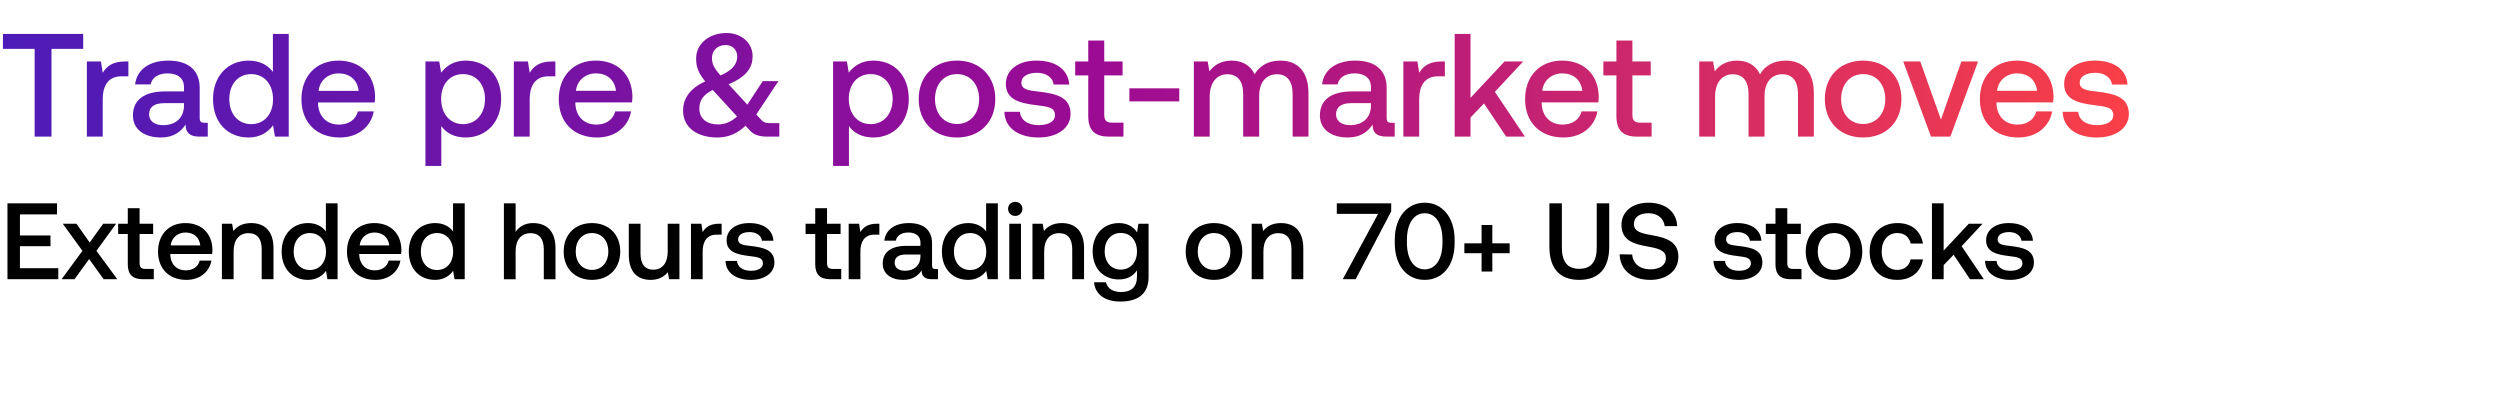
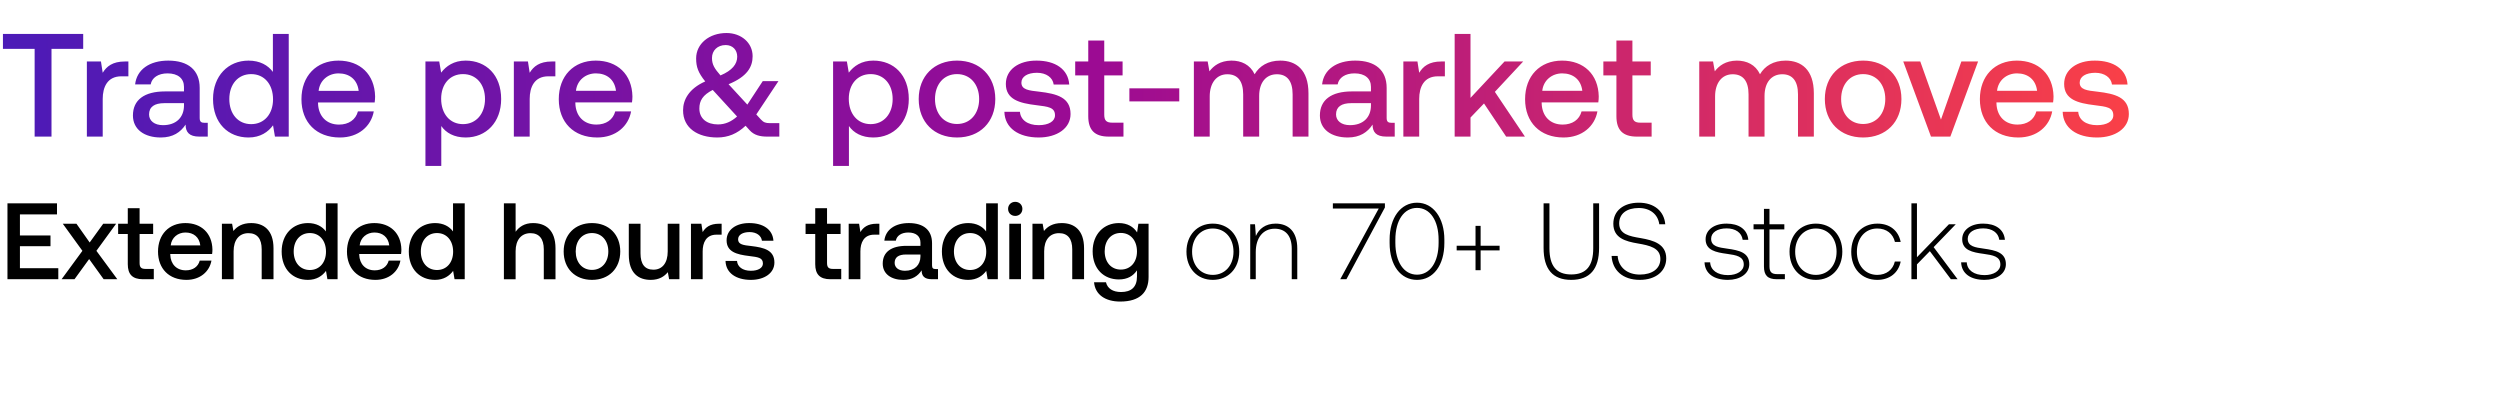
<svg xmlns="http://www.w3.org/2000/svg" width="366" height="61" viewBox="0 0 366 61" fill="none">
-   <path d="M1.092 40.879h7.443V39.26H2.917V36.04h4.475v-1.571H2.917v-3.08h5.428V29.77H1.092V40.88zm7.927 0h1.888l2.143-2.952 2.126 2.952h2l-3.063-4.158L17 32.754h-1.888l-1.984 2.745-1.936-2.745h-2l2.873 3.967-3.047 4.158zm9.688-2.206c0 1.476.667 2.206 2.222 2.206h1.587V39.37H21.31c-.65 0-.873-.238-.873-.873v-4.237h1.984v-1.507h-1.984v-2.27h-1.73v2.27h-1.412v1.507h1.412v4.412zm8.585 2.301c2.016 0 3.38-1.222 3.666-2.825h-1.714c-.238.905-1 1.429-2.047 1.429-1.349 0-2.222-.905-2.27-2.286v-.11h6.126c.032-.223.048-.445.048-.651-.048-2.38-1.619-3.873-3.967-3.873-2.397 0-4 1.667-4 4.174 0 2.492 1.603 4.142 4.158 4.142zm-2.3-5.046c.126-1.159 1.062-1.889 2.157-1.889 1.19 0 2.032.682 2.174 1.889h-4.332zm11.78-3.27c-1.318 0-2.096.524-2.603 1.159l-.19-1.063h-1.492v8.125H34.2v-4.094c0-1.65.81-2.65 2.175-2.65 1.285 0 1.936.825 1.936 2.364v4.38h1.73v-4.523c0-2.714-1.476-3.698-3.27-3.698zM47.71 33.88c-.524-.714-1.397-1.222-2.635-1.222-2.206 0-3.84 1.65-3.84 4.158 0 2.603 1.634 4.158 3.84 4.158 1.286 0 2.127-.603 2.65-1.317l.207 1.222h1.491V29.77h-1.713v4.11zm-2.35 5.65c-1.427 0-2.364-1.11-2.364-2.714 0-1.587.937-2.698 2.365-2.698 1.428 0 2.364 1.111 2.364 2.73 0 1.571-.936 2.682-2.364 2.682zm9.595 1.444c2.015 0 3.38-1.222 3.666-2.825h-1.714c-.238.905-1 1.429-2.048 1.429-1.349 0-2.221-.905-2.269-2.286v-.11h6.126c.032-.223.047-.445.047-.651-.047-2.38-1.618-3.873-3.967-3.873-2.396 0-4 1.667-4 4.174 0 2.492 1.604 4.142 4.159 4.142zm-2.301-5.046c.127-1.159 1.063-1.889 2.158-1.889 1.19 0 2.031.682 2.174 1.889h-4.332zm13.668-2.048c-.523-.714-1.396-1.222-2.634-1.222-2.206 0-3.84 1.65-3.84 4.158 0 2.603 1.634 4.158 3.84 4.158 1.285 0 2.127-.603 2.65-1.317l.207 1.222h1.491V29.77h-1.714v4.11zm-2.348 5.65c-1.429 0-2.365-1.11-2.365-2.714 0-1.587.936-2.698 2.365-2.698 1.428 0 2.364 1.111 2.364 2.73 0 1.571-.936 2.682-2.364 2.682zm14.066-6.872c-1.27 0-2.047.572-2.554 1.27V29.77h-1.715V40.88h1.715v-4.11c0-1.635.825-2.635 2.174-2.635 1.27 0 1.952.825 1.952 2.365v4.38h1.713v-4.523c0-2.714-1.475-3.698-3.284-3.698zm8.623 8.316c2.475 0 4.142-1.666 4.142-4.158 0-2.475-1.667-4.158-4.142-4.158-2.476 0-4.142 1.683-4.142 4.158 0 2.492 1.666 4.158 4.142 4.158zm0-1.46c-1.444 0-2.38-1.127-2.38-2.698 0-1.57.936-2.698 2.38-2.698s2.396 1.127 2.396 2.698-.952 2.698-2.396 2.698zm11.09-2.698c0 1.682-.793 2.666-2.095 2.666-1.253 0-1.888-.809-1.888-2.396v-4.332h-1.714v4.523c0 2.777 1.476 3.697 3.206 3.697 1.253 0 2-.508 2.507-1.127l.19 1.032h1.508v-8.125h-1.714v4.062zm7.513-4.062c-1.333 0-1.983.54-2.396 1.222l-.19-1.222h-1.524v8.125h1.714V36.8c0-1.253.492-2.444 2.015-2.444h.762v-1.602h-.381zm.95 5.443c.047 1.761 1.539 2.777 3.713 2.777 1.968 0 3.444-.984 3.444-2.539 0-1.81-1.508-2.19-3.364-2.412-1.175-.127-1.952-.222-1.952-.984 0-.65.666-1.063 1.682-1.063 1.015 0 1.714.523 1.809 1.27h1.682c-.111-1.667-1.523-2.588-3.523-2.588-1.952-.016-3.333.984-3.333 2.524 0 1.682 1.46 2.079 3.317 2.3 1.254.16 2 .223 2 1.096 0 .65-.699 1.063-1.762 1.063-1.238 0-1.968-.603-2.031-1.444h-1.682zm13.133.476c0 1.476.666 2.206 2.221 2.206h1.587V39.37h-1.206c-.65 0-.873-.238-.873-.873v-4.237h1.984v-1.507h-1.984v-2.27h-1.729v2.27h-1.413v1.507h1.413v4.412zm9.009-5.92c-1.333 0-1.984.54-2.396 1.223l-.191-1.222h-1.523v8.125h1.714V36.8c0-1.253.492-2.444 2.015-2.444h.762v-1.602h-.381zm8.617 6.634c-.349 0-.524-.11-.524-.523V35.61c0-1.92-1.238-2.952-3.396-2.952-2.047 0-3.412.984-3.586 2.571h1.682c.127-.714.809-1.19 1.825-1.19 1.127 0 1.777.555 1.777 1.46v.492h-2.047c-2.269 0-3.475.936-3.475 2.603 0 1.507 1.237 2.38 3.015 2.38 1.317 0 2.142-.571 2.682-1.396 0 .809.381 1.3 1.492 1.3h.904v-1.49h-.349zm-2.222-1.84c-.016 1.253-.841 2.094-2.269 2.094-.936 0-1.508-.476-1.508-1.158 0-.826.587-1.222 1.651-1.222h2.126v.285zm9.616-3.667c-.524-.714-1.397-1.222-2.634-1.222-2.206 0-3.841 1.65-3.841 4.158 0 2.603 1.635 4.158 3.841 4.158 1.285 0 2.126-.603 2.65-1.317l.206 1.222h1.492V29.77h-1.714v4.11zm-2.349 5.65c-1.428 0-2.364-1.11-2.364-2.714 0-1.587.936-2.698 2.364-2.698 1.429 0 2.365 1.111 2.365 2.73 0 1.571-.936 2.682-2.365 2.682zm6.611-7.919c.587 0 1.047-.428 1.047-1.032 0-.603-.46-1.031-1.047-1.031-.588 0-1.048.428-1.048 1.032 0 .603.46 1.031 1.048 1.031zm-.873 9.268h1.714v-8.125h-1.714v8.125zm7.679-8.22c-1.318 0-2.095.523-2.603 1.158l-.19-1.063h-1.492v8.125h1.714v-4.094c0-1.65.809-2.65 2.174-2.65 1.285 0 1.936.825 1.936 2.364v4.38h1.73v-4.523c0-2.714-1.476-3.698-3.269-3.698zm11.033 1.364c-.524-.81-1.397-1.365-2.667-1.365-2.205 0-3.84 1.635-3.84 4.127 0 2.586 1.635 4.126 3.84 4.126 1.27 0 2.111-.524 2.651-1.333v.904c0 1.555-.841 2.27-2.333 2.27-1.206 0-2-.524-2.206-1.429h-1.746c.159 1.825 1.667 2.825 3.825 2.825 2.92 0 4.158-1.397 4.158-3.602v-7.792h-1.492l-.19 1.27zm-2.381 5.444c-1.428 0-2.364-1.096-2.364-2.682 0-1.572.936-2.682 2.364-2.682s2.365 1.11 2.365 2.713c0 1.555-.937 2.65-2.365 2.65zm13.639 1.507c2.475 0 4.141-1.666 4.141-4.158 0-2.475-1.666-4.158-4.141-4.158-2.476 0-4.142 1.683-4.142 4.158 0 2.492 1.666 4.158 4.142 4.158zm0-1.46c-1.445 0-2.381-1.127-2.381-2.698 0-1.57.936-2.698 2.381-2.698 1.444 0 2.396 1.127 2.396 2.698s-.952 2.698-2.396 2.698zm9.804-6.856c-1.317 0-2.094.524-2.602 1.159l-.191-1.063h-1.491v8.125h1.714v-4.094c0-1.65.809-2.65 2.174-2.65 1.285 0 1.936.825 1.936 2.364v4.38h1.73v-4.523c0-2.714-1.476-3.698-3.27-3.698zm8.175-1.349h6.046l-5.174 9.57h1.889l5.205-9.934V29.77h-7.966v1.54zm8.488 4.27c0 3.348 1.794 5.395 4.38 5.395 2.587 0 4.381-2.047 4.381-5.396v-.507c0-3.222-1.794-5.396-4.381-5.396-2.586 0-4.38 2.174-4.38 5.396v.507zm6.983-.064c0 2.492-1.047 3.92-2.603 3.92-1.555 0-2.602-1.428-2.602-3.92v-.38c0-2.477 1.047-3.92 2.602-3.92 1.556 0 2.603 1.443 2.603 3.92v.38zm5.727.111h-2.523v1.444h2.523v2.682h1.571V37.07h2.539v-1.444h-2.539v-2.682h-1.571v2.682zm9.925.492c0 3.158 1.492 4.856 4.364 4.856 2.888 0 4.396-1.698 4.396-4.856V29.77h-1.825v6.443c0 2.063-.793 3.142-2.571 3.142-1.746 0-2.539-1.079-2.539-3.142V29.77h-1.825v6.348zm10.282 1.11c.063 2.223 1.729 3.746 4.491 3.746 2.444 0 4.11-1.38 4.11-3.38.016-2.19-1.777-2.777-3.618-3.11-1.746-.302-2.889-.54-2.889-1.683 0-1.047.873-1.587 2.127-1.587 1.349 0 2.238.762 2.38 1.889h1.825c-.079-2.047-1.666-3.428-4.205-3.428-2.365 0-3.952 1.317-3.952 3.253 0 2.206 1.746 2.793 3.587 3.11 1.761.318 2.92.572 2.92 1.746 0 1.064-.952 1.65-2.269 1.65-1.556 0-2.571-.872-2.667-2.173l-1.84-.032zm13.744.969c.048 1.761 1.54 2.777 3.714 2.777 1.968 0 3.443-.984 3.443-2.539 0-1.81-1.507-2.19-3.364-2.412-1.174-.127-1.952-.222-1.952-.984 0-.65.667-1.063 1.682-1.063 1.016 0 1.714.523 1.809 1.27h1.683c-.111-1.667-1.524-2.588-3.523-2.588-1.952-.016-3.333.984-3.333 2.524 0 1.682 1.46 2.079 3.317 2.3 1.253.16 1.999.223 1.999 1.096 0 .65-.698 1.063-1.761 1.063-1.238 0-1.968-.603-2.032-1.444h-1.682zm9.073.476c0 1.476.666 2.206 2.222 2.206h1.587V39.37h-1.207c-.65 0-.872-.238-.872-.873v-4.237h1.983v-1.507h-1.983v-2.27h-1.73v2.27h-1.413v1.507h1.413v4.412zm8.569 2.301c2.476 0 4.142-1.666 4.142-4.158 0-2.475-1.666-4.158-4.142-4.158-2.476 0-4.142 1.683-4.142 4.158 0 2.492 1.666 4.158 4.142 4.158zm0-1.46c-1.444 0-2.381-1.127-2.381-2.698 0-1.57.937-2.698 2.381-2.698 1.444 0 2.396 1.127 2.396 2.698s-.952 2.698-2.396 2.698zm9.249 1.46c2.079 0 3.46-1.158 3.777-3h-1.809c-.206.937-.904 1.54-1.952 1.54-1.38 0-2.285-1.095-2.285-2.682 0-1.603.905-2.714 2.285-2.714 1.064 0 1.746.588 1.968 1.54h1.793c-.333-1.841-1.634-3-3.729-3-2.46 0-4.078 1.667-4.078 4.174 0 2.54 1.571 4.142 4.03 4.142zm5.089-.095h1.714v-2.063l1.46-1.524 2.397 3.587h2.031l-3.253-4.84 3.062-3.285h-2.015l-3.682 3.935V29.77h-1.714V40.88zm7.772-2.682c.048 1.761 1.539 2.777 3.713 2.777 1.968 0 3.444-.984 3.444-2.539 0-1.81-1.507-2.19-3.364-2.412-1.175-.127-1.952-.222-1.952-.984 0-.65.666-1.063 1.682-1.063s1.714.523 1.809 1.27h1.682c-.111-1.667-1.523-2.588-3.523-2.588-1.952-.016-3.332.984-3.332 2.524 0 1.682 1.46 2.079 3.316 2.3 1.254.16 2 .223 2 1.096 0 .65-.698 1.063-1.762 1.063-1.237 0-1.967-.603-2.031-1.444h-1.682z" fill="#000" />
+   <path d="M1.092 40.879h7.443V39.26H2.917V36.04h4.475v-1.571H2.917v-3.08h5.428V29.77H1.092V40.88zm7.927 0h1.888l2.143-2.952 2.126 2.952h2l-3.063-4.158L17 32.754h-1.888l-1.984 2.745-1.936-2.745h-2l2.873 3.967-3.047 4.158zm9.688-2.206c0 1.476.667 2.206 2.222 2.206h1.587V39.37H21.31c-.65 0-.873-.238-.873-.873v-4.237h1.984v-1.507h-1.984v-2.27h-1.73v2.27h-1.412v1.507h1.412v4.412zm8.585 2.301c2.016 0 3.38-1.222 3.666-2.825h-1.714c-.238.905-1 1.429-2.047 1.429-1.349 0-2.222-.905-2.27-2.286v-.11h6.126c.032-.223.048-.445.048-.651-.048-2.38-1.619-3.873-3.967-3.873-2.397 0-4 1.667-4 4.174 0 2.492 1.603 4.142 4.158 4.142zm-2.3-5.046c.126-1.159 1.062-1.889 2.157-1.889 1.19 0 2.032.682 2.174 1.889h-4.332zm11.78-3.27c-1.318 0-2.096.524-2.603 1.159l-.19-1.063h-1.492v8.125H34.2v-4.094c0-1.65.81-2.65 2.175-2.65 1.285 0 1.936.825 1.936 2.364v4.38h1.73v-4.523c0-2.714-1.476-3.698-3.27-3.698zM47.71 33.88c-.524-.714-1.397-1.222-2.635-1.222-2.206 0-3.84 1.65-3.84 4.158 0 2.603 1.634 4.158 3.84 4.158 1.286 0 2.127-.603 2.65-1.317l.207 1.222h1.491V29.77h-1.713v4.11zm-2.35 5.65c-1.427 0-2.364-1.11-2.364-2.714 0-1.587.937-2.698 2.365-2.698 1.428 0 2.364 1.111 2.364 2.73 0 1.571-.936 2.682-2.364 2.682zm9.595 1.444c2.015 0 3.38-1.222 3.666-2.825h-1.714c-.238.905-1 1.429-2.048 1.429-1.349 0-2.221-.905-2.269-2.286v-.11h6.126c.032-.223.047-.445.047-.651-.047-2.38-1.618-3.873-3.967-3.873-2.396 0-4 1.667-4 4.174 0 2.492 1.604 4.142 4.159 4.142zm-2.301-5.046c.127-1.159 1.063-1.889 2.158-1.889 1.19 0 2.031.682 2.174 1.889h-4.332zm13.668-2.048c-.523-.714-1.396-1.222-2.634-1.222-2.206 0-3.84 1.65-3.84 4.158 0 2.603 1.634 4.158 3.84 4.158 1.285 0 2.127-.603 2.65-1.317l.207 1.222h1.491V29.77h-1.714v4.11zm-2.348 5.65c-1.429 0-2.365-1.11-2.365-2.714 0-1.587.936-2.698 2.365-2.698 1.428 0 2.364 1.111 2.364 2.73 0 1.571-.936 2.682-2.364 2.682zm14.066-6.872c-1.27 0-2.047.572-2.554 1.27V29.77h-1.715V40.88h1.715v-4.11c0-1.635.825-2.635 2.174-2.635 1.27 0 1.952.825 1.952 2.365v4.38h1.713v-4.523c0-2.714-1.475-3.698-3.284-3.698zm8.623 8.316c2.475 0 4.142-1.666 4.142-4.158 0-2.475-1.667-4.158-4.142-4.158-2.476 0-4.142 1.683-4.142 4.158 0 2.492 1.666 4.158 4.142 4.158zm0-1.46c-1.444 0-2.38-1.127-2.38-2.698 0-1.57.936-2.698 2.38-2.698s2.396 1.127 2.396 2.698-.952 2.698-2.396 2.698zm11.09-2.698c0 1.682-.793 2.666-2.095 2.666-1.253 0-1.888-.809-1.888-2.396v-4.332h-1.714v4.523c0 2.777 1.476 3.697 3.206 3.697 1.253 0 2-.508 2.507-1.127l.19 1.032h1.508v-8.125h-1.714v4.062zm7.513-4.062c-1.333 0-1.983.54-2.396 1.222l-.19-1.222h-1.524v8.125h1.714V36.8c0-1.253.492-2.444 2.015-2.444h.762v-1.602h-.381zm.95 5.443c.047 1.761 1.539 2.777 3.713 2.777 1.968 0 3.444-.984 3.444-2.539 0-1.81-1.508-2.19-3.364-2.412-1.175-.127-1.952-.222-1.952-.984 0-.65.666-1.063 1.682-1.063 1.015 0 1.714.523 1.809 1.27h1.682c-.111-1.667-1.523-2.588-3.523-2.588-1.952-.016-3.333.984-3.333 2.524 0 1.682 1.46 2.079 3.317 2.3 1.254.16 2 .223 2 1.096 0 .65-.699 1.063-1.762 1.063-1.238 0-1.968-.603-2.031-1.444h-1.682zm13.133.476c0 1.476.666 2.206 2.221 2.206h1.587V39.37h-1.206c-.65 0-.873-.238-.873-.873v-4.237h1.984v-1.507h-1.984v-2.27h-1.729v2.27h-1.413v1.507h1.413v4.412zm9.009-5.92c-1.333 0-1.984.54-2.396 1.223l-.191-1.222h-1.523v8.125h1.714V36.8c0-1.253.492-2.444 2.015-2.444h.762v-1.602h-.381zm8.617 6.634c-.349 0-.524-.11-.524-.523V35.61c0-1.92-1.238-2.952-3.396-2.952-2.047 0-3.412.984-3.586 2.571h1.682c.127-.714.809-1.19 1.825-1.19 1.127 0 1.777.555 1.777 1.46v.492h-2.047c-2.269 0-3.475.936-3.475 2.603 0 1.507 1.237 2.38 3.015 2.38 1.317 0 2.142-.571 2.682-1.396 0 .809.381 1.3 1.492 1.3h.904v-1.49h-.349zm-2.222-1.84c-.016 1.253-.841 2.094-2.269 2.094-.936 0-1.508-.476-1.508-1.158 0-.826.587-1.222 1.651-1.222h2.126v.285zm9.616-3.667c-.524-.714-1.397-1.222-2.634-1.222-2.206 0-3.841 1.65-3.841 4.158 0 2.603 1.635 4.158 3.841 4.158 1.285 0 2.126-.603 2.65-1.317l.206 1.222h1.492V29.77h-1.714v4.11zm-2.349 5.65c-1.428 0-2.364-1.11-2.364-2.714 0-1.587.936-2.698 2.364-2.698 1.429 0 2.365 1.111 2.365 2.73 0 1.571-.936 2.682-2.365 2.682zm6.611-7.919c.587 0 1.047-.428 1.047-1.032 0-.603-.46-1.031-1.047-1.031-.588 0-1.048.428-1.048 1.032 0 .603.46 1.031 1.048 1.031zm-.873 9.268h1.714v-8.125h-1.714v8.125zm7.679-8.22c-1.318 0-2.095.523-2.603 1.158l-.19-1.063h-1.492v8.125h1.714v-4.094c0-1.65.809-2.65 2.174-2.65 1.285 0 1.936.825 1.936 2.364v4.38h1.73v-4.523c0-2.714-1.476-3.698-3.269-3.698zm11.033 1.364c-.524-.81-1.397-1.365-2.667-1.365-2.205 0-3.84 1.635-3.84 4.127 0 2.586 1.635 4.126 3.84 4.126 1.27 0 2.111-.524 2.651-1.333v.904c0 1.555-.841 2.27-2.333 2.27-1.206 0-2-.524-2.206-1.429h-1.746c.159 1.825 1.667 2.825 3.825 2.825 2.92 0 4.158-1.397 4.158-3.602v-7.792h-1.492l-.19 1.27zm-2.381 5.444c-1.428 0-2.364-1.096-2.364-2.682 0-1.572.936-2.682 2.364-2.682s2.365 1.11 2.365 2.713c0 1.555-.937 2.65-2.365 2.65zm13.464 1.507c2.269 0 3.872-1.682 3.872-4.126 0-2.428-1.603-4.11-3.872-4.11s-3.856 1.682-3.856 4.11c0 2.444 1.587 4.126 3.856 4.126zm0-.73c-1.793 0-3.031-1.396-3.031-3.396 0-1.984 1.238-3.396 3.031-3.396 1.793 0 3.031 1.412 3.031 3.396 0 2-1.238 3.396-3.031 3.396zm9.194-7.506c-1.476 0-2.428.761-2.888 1.809l-.127-1.714h-.699v8.046h.81V36.91c0-2.094 1.063-3.427 2.777-3.427 1.555 0 2.491 1.015 2.491 2.92v4.475h.81v-4.507c0-2.54-1.349-3.634-3.174-3.634zm8.385-2.206h6.713l-5.633 10.347h.904l5.634-10.506v-.603h-7.618v.762zm8.307 5.046c0 3.254 1.603 5.396 4.015 5.396 2.381 0 4-2.142 4-5.396v-.507c0-3.158-1.619-5.396-4-5.396-2.412 0-4.015 2.238-4.015 5.396v.507zm7.173-.031c0 2.825-1.253 4.665-3.158 4.665-1.92 0-3.174-1.84-3.174-4.665v-.445c0-2.824 1.254-4.665 3.174-4.665 1.905 0 3.158 1.84 3.158 4.665v.445zm5.405.428h-2.761v.683h2.761v2.904h.746v-2.904h2.778v-.683h-2.778v-2.904h-.746v2.904zm9.964.318c0 3.094 1.317 4.681 4.047 4.681 2.745 0 4.078-1.587 4.078-4.681V29.77h-.857v6.57c0 2.555-.984 3.84-3.221 3.84-2.206 0-3.19-1.285-3.19-3.84v-6.57h-.857v6.523zm9.956 1.174c.112 2.095 1.635 3.507 4.127 3.507 2.332 0 3.872-1.27 3.872-3.142 0-2.11-1.873-2.65-3.714-2.968-1.698-.285-3.174-.571-3.174-2.158 0-1.444 1.127-2.254 2.873-2.254 1.666 0 2.809.937 2.999 2.381h.873c-.159-1.904-1.603-3.158-3.872-3.158-2.254 0-3.73 1.19-3.73 3.079 0 2.11 1.809 2.586 3.587 2.888 1.746.301 3.301.65 3.301 2.27 0 1.428-1.206 2.285-3 2.285-1.872 0-3.142-1.08-3.253-2.73h-.889zm13.604.936c.064 1.667 1.413 2.571 3.428 2.571 1.73 0 3.126-.873 3.126-2.301 0-1.698-1.491-2.031-3.221-2.27-1.254-.174-2.365-.317-2.365-1.444 0-.92.905-1.523 2.27-1.523 1.285 0 2.205.619 2.348 1.666h.825c-.142-1.57-1.428-2.364-3.173-2.364-1.794-.016-3.079.904-3.079 2.285 0 1.619 1.492 1.92 3.142 2.142 1.349.19 2.444.365 2.444 1.556 0 .952-1 1.555-2.317 1.555-1.539 0-2.539-.714-2.603-1.873h-.825zm8.702.603c0 1.286.523 1.873 1.888 1.873h1.174v-.746h-1.11c-.842 0-1.143-.317-1.143-1.143V33.58h2.174v-.746h-2.174V30.58h-.809v2.253h-1.524v.746h1.524v5.427zm7.601 1.968c2.269 0 3.872-1.682 3.872-4.126 0-2.428-1.603-4.11-3.872-4.11-2.27 0-3.857 1.682-3.857 4.11 0 2.444 1.587 4.126 3.857 4.126zm0-.73c-1.794 0-3.031-1.396-3.031-3.396 0-1.984 1.237-3.396 3.031-3.396 1.793 0 3.031 1.412 3.031 3.396 0 2-1.238 3.396-3.031 3.396zm8.987.73c1.825 0 3.111-1.047 3.428-2.682h-.857c-.27 1.19-1.238 1.952-2.571 1.952-1.761 0-2.983-1.38-2.983-3.38s1.206-3.412 2.983-3.412c1.349 0 2.301.762 2.587 1.968h.841c-.333-1.667-1.587-2.682-3.412-2.682-2.269 0-3.825 1.682-3.825 4.126 0 2.476 1.54 4.11 3.809 4.11zm5.001-.095h.81v-2.174l1.888-1.936 3.079 4.11h.984l-3.507-4.697 3.237-3.349h-1l-4.681 4.824V29.77h-.81V40.88zm7.276-2.476c.063 1.667 1.412 2.571 3.428 2.571 1.729 0 3.126-.873 3.126-2.301 0-1.698-1.492-2.031-3.222-2.27-1.253-.174-2.364-.317-2.364-1.444 0-.92.904-1.523 2.269-1.523 1.286 0 2.206.619 2.349 1.666h.825c-.143-1.57-1.428-2.364-3.174-2.364-1.793-.016-3.079.904-3.079 2.285 0 1.619 1.492 1.92 3.143 2.142 1.349.19 2.444.365 2.444 1.556 0 .952-1 1.555-2.317 1.555-1.54 0-2.54-.714-2.603-1.873h-.825z" fill="#000" />
  <path d="M.43 7.155h4.64V20h2.47V7.155h4.64V4.964H.43v2.19zM18.28 9.002c-1.804 0-2.685.73-3.243 1.654l-.258-1.654h-2.062V20h2.32v-5.52c0-1.697.665-3.308 2.727-3.308h1.032v-2.17h-.516zm11.664 8.979c-.473 0-.71-.15-.71-.709v-4.403c0-2.6-1.675-3.996-4.596-3.996-2.771 0-4.618 1.332-4.855 3.48h2.277c.172-.967 1.096-1.611 2.47-1.611 1.526 0 2.406.752 2.406 1.976v.666h-2.77c-3.072 0-4.705 1.267-4.705 3.523 0 2.04 1.676 3.222 4.081 3.222 1.783 0 2.9-.773 3.63-1.89 0 1.095.516 1.761 2.02 1.761h1.224v-2.02h-.473zm-3.008-2.492c-.021 1.697-1.138 2.835-3.071 2.835-1.268 0-2.041-.644-2.041-1.568 0-1.117.795-1.654 2.234-1.654h2.878v.387zm13.016-4.962c-.71-.966-1.89-1.654-3.566-1.654-2.986 0-5.198 2.234-5.198 5.628 0 3.523 2.212 5.628 5.198 5.628 1.74 0 2.878-.816 3.587-1.783l.28 1.654h2.018V4.964h-2.32v5.563zm-3.18 7.647c-1.933 0-3.2-1.503-3.2-3.673 0-2.148 1.267-3.652 3.2-3.652 1.934 0 3.201 1.504 3.201 3.695 0 2.127-1.267 3.63-3.2 3.63zM49.76 20.13c2.728 0 4.575-1.654 4.962-3.824h-2.32c-.322 1.225-1.353 1.934-2.77 1.934-1.827 0-3.008-1.225-3.072-3.094v-.15h8.291c.043-.3.064-.601.064-.88-.064-3.223-2.19-5.242-5.37-5.242-3.243 0-5.413 2.256-5.413 5.65 0 3.372 2.17 5.606 5.628 5.606zm-3.114-6.83c.171-1.569 1.439-2.557 2.92-2.557 1.612 0 2.75.924 2.944 2.556h-5.864zM68.17 8.872c-1.718 0-2.857.795-3.587 1.762l-.279-1.633h-2.02v15.294h2.32v-5.843c.688.989 1.87 1.676 3.566 1.676 3.008 0 5.199-2.234 5.199-5.628 0-3.523-2.191-5.628-5.199-5.628zm-.386 9.301c-1.933 0-3.2-1.525-3.2-3.716 0-2.126 1.267-3.609 3.2-3.609 1.933 0 3.222 1.483 3.222 3.652 0 2.148-1.289 3.673-3.222 3.673zm13.007-9.172c-1.805 0-2.685.73-3.244 1.654l-.257-1.654h-2.063V20h2.32v-5.52c0-1.697.666-3.308 2.728-3.308h1.031v-2.17h-.515zm6.641 11.127c2.728 0 4.576-1.654 4.962-3.824h-2.32c-.322 1.225-1.353 1.934-2.77 1.934-1.826 0-3.008-1.225-3.072-3.094v-.15h8.291c.043-.3.065-.601.065-.88-.065-3.223-2.191-5.242-5.37-5.242-3.244 0-5.413 2.256-5.413 5.65 0 3.372 2.17 5.606 5.627 5.606zm-3.114-6.83c.172-1.569 1.439-2.557 2.921-2.557 1.611 0 2.75.924 2.943 2.556h-5.864zm28.314 4.725c-.494 0-.837-.086-1.245-.537l-.666-.73 3.243-4.877h-2.298l-2.256 3.437-2.749-2.985c2.728-1.117 3.523-2.535 3.523-4.103 0-1.955-1.654-3.394-3.824-3.394-2.556 0-4.446 1.59-4.446 3.716 0 1.267.301 2.084 1.332 3.372-2.428 1.074-3.244 2.728-3.244 4.21-.021 2.643 2.191 3.996 5.005 3.996 1.59 0 2.921-.559 4.146-1.719l.58.645c.666.752 1.568.945 2.577.945h1.783v-1.976h-1.461zm-6.401-11.428c1.031 0 1.697.71 1.697 1.697 0 1.096-.73 2.02-2.448 2.75-.881-1.01-1.246-1.59-1.246-2.556 0-1.096.816-1.89 1.997-1.89zm-1.117 11.621c-1.611 0-2.728-.838-2.728-2.32 0-1.16.494-1.976 1.955-2.728l.043.043 3.523 3.845c-.838.752-1.74 1.16-2.793 1.16zm22.735-9.344c-1.718 0-2.856.795-3.587 1.762l-.279-1.633h-2.019v15.294h2.32v-5.843c.687.989 1.868 1.676 3.565 1.676 3.008 0 5.199-2.234 5.199-5.628 0-3.523-2.191-5.628-5.199-5.628zm-.386 9.301c-1.933 0-3.201-1.525-3.201-3.716 0-2.126 1.268-3.609 3.201-3.609s3.222 1.483 3.222 3.652c0 2.148-1.289 3.673-3.222 3.673zm12.642 1.955c3.351 0 5.606-2.256 5.606-5.628 0-3.35-2.255-5.628-5.606-5.628s-5.607 2.277-5.607 5.628c0 3.373 2.256 5.628 5.607 5.628zm0-1.976c-1.955 0-3.222-1.525-3.222-3.652 0-2.127 1.267-3.652 3.222-3.652 1.954 0 3.243 1.525 3.243 3.652 0 2.127-1.289 3.652-3.243 3.652zm6.936-1.783c.064 2.384 2.084 3.759 5.026 3.759 2.664 0 4.662-1.332 4.662-3.437 0-2.449-2.041-2.964-4.554-3.265-1.59-.172-2.642-.3-2.642-1.332 0-.88.902-1.439 2.277-1.439 1.374 0 2.319.709 2.448 1.718h2.277c-.15-2.255-2.062-3.5-4.768-3.5-2.642-.022-4.511 1.331-4.511 3.415 0 2.277 1.976 2.813 4.489 3.114 1.697.215 2.707.301 2.707 1.482 0 .881-.945 1.44-2.385 1.44-1.675 0-2.663-.817-2.749-1.955h-2.277zm12.28.644c0 1.998.902 2.986 3.007 2.986h2.148v-2.04h-1.632c-.881 0-1.182-.323-1.182-1.182v-5.735h2.685v-2.04h-2.685V5.93h-2.341v3.072h-1.912v2.04h1.912v5.972zm13.323-2.17v-1.911h-7.303v1.912h7.303zm14.791-5.97c-1.804 0-3.05.794-3.759 1.997-.666-1.418-1.955-1.998-3.394-1.998-1.654.022-2.599.752-3.222 1.568l-.257-1.439h-2.02V20h2.32v-5.886c0-1.954.988-3.243 2.578-3.243 1.525 0 2.32 1.01 2.32 2.943V20h2.341v-5.95c0-1.976 1.01-3.18 2.599-3.18 1.504 0 2.299 1.01 2.299 2.944V20h2.319v-6.337c0-3.48-1.847-4.79-4.124-4.79zm16.28 9.107c-.472 0-.709-.15-.709-.709v-4.403c0-2.6-1.675-3.996-4.596-3.996-2.771 0-4.619 1.332-4.855 3.48h2.277c.172-.967 1.095-1.611 2.47-1.611 1.525 0 2.406.752 2.406 1.976v.666h-2.771c-3.072 0-4.704 1.267-4.704 3.523 0 2.04 1.675 3.222 4.081 3.222 1.783 0 2.9-.773 3.63-1.89 0 1.095.516 1.761 2.019 1.761h1.225v-2.02h-.473zm-3.007-2.492c-.021 1.697-1.138 2.835-3.072 2.835-1.267 0-2.04-.644-2.04-1.568 0-1.117.794-1.654 2.234-1.654h2.878v.387zm10.307-6.487c-1.805 0-2.685.73-3.244 1.654l-.257-1.654h-2.063V20h2.32v-5.52c0-1.697.666-3.308 2.728-3.308h1.031v-2.17h-.515zM212.962 20h2.32v-2.792l1.976-2.062L220.502 20h2.749l-4.403-6.552 4.145-4.446h-2.728l-4.983 5.327V4.964h-2.32V20zm15.939.129c2.728 0 4.575-1.654 4.962-3.824h-2.32c-.322 1.225-1.353 1.934-2.771 1.934-1.826 0-3.007-1.225-3.072-3.094v-.15h8.292c.043-.3.064-.601.064-.88-.064-3.223-2.191-5.242-5.37-5.242-3.243 0-5.413 2.256-5.413 5.65 0 3.372 2.17 5.606 5.628 5.606zm-3.115-6.83c.172-1.569 1.44-2.557 2.922-2.557 1.611 0 2.749.924 2.942 2.556h-5.864zm10.857 3.715c0 1.998.902 2.986 3.007 2.986h2.148v-2.04h-1.633c-.88 0-1.181-.323-1.181-1.182v-5.735h2.685v-2.04h-2.685V5.93h-2.341v3.072h-1.912v2.04h1.912v5.972zm24.778-8.14c-1.804 0-3.05.794-3.759 1.997-.666-1.418-1.954-1.998-3.394-1.998-1.653.022-2.599.752-3.222 1.568l-.257-1.439h-2.019V20h2.319v-5.886c0-1.954.988-3.243 2.578-3.243 1.525 0 2.32 1.01 2.32 2.943V20h2.341v-5.95c0-1.976 1.01-3.18 2.599-3.18 1.504 0 2.299 1.01 2.299 2.944V20h2.32v-6.337c0-3.48-1.848-4.79-4.125-4.79zm11.342 11.255c3.351 0 5.606-2.256 5.606-5.628 0-3.35-2.255-5.628-5.606-5.628s-5.606 2.277-5.606 5.628c0 3.373 2.255 5.628 5.606 5.628zm0-1.976c-1.955 0-3.222-1.525-3.222-3.652 0-2.127 1.267-3.652 3.222-3.652s3.243 1.525 3.243 3.652c0 2.127-1.288 3.652-3.243 3.652zM282.696 20h2.835l4.06-10.998h-2.449l-2.986 8.506-3.028-8.506h-2.492L282.696 20zm12.785.129c2.728 0 4.576-1.654 4.962-3.824h-2.32c-.322 1.225-1.353 1.934-2.771 1.934-1.825 0-3.007-1.225-3.071-3.094v-.15h8.291c.043-.3.065-.601.065-.88-.065-3.223-2.191-5.242-5.37-5.242-3.244 0-5.413 2.256-5.413 5.65 0 3.372 2.169 5.606 5.627 5.606zm-3.114-6.83c.172-1.569 1.439-2.557 2.921-2.557 1.611 0 2.749.924 2.943 2.556h-5.864zm9.61 3.07c.064 2.385 2.083 3.76 5.026 3.76 2.664 0 4.661-1.332 4.661-3.437 0-2.449-2.04-2.964-4.554-3.265-1.589-.172-2.642-.3-2.642-1.332 0-.88.902-1.439 2.277-1.439s2.32.709 2.449 1.718h2.277c-.151-2.255-2.062-3.5-4.769-3.5-2.642-.022-4.511 1.331-4.511 3.415 0 2.277 1.977 2.813 4.49 3.114 1.697.215 2.706.301 2.706 1.482 0 .881-.945 1.44-2.384 1.44-1.675 0-2.664-.817-2.75-1.955h-2.276z" fill="url(#paint0_linear_1240_5974)" />
  <defs>
    <linearGradient id="paint0_linear_1240_5974" x1="320.338" y1="13.95" x2="0" y2="13.95" gradientUnits="userSpaceOnUse">
      <stop stop-color="#FF4343" />
      <stop offset=".5" stop-color="#9C0B93" />
      <stop offset="1" stop-color="#4C1BB7" />
    </linearGradient>
  </defs>
</svg>
